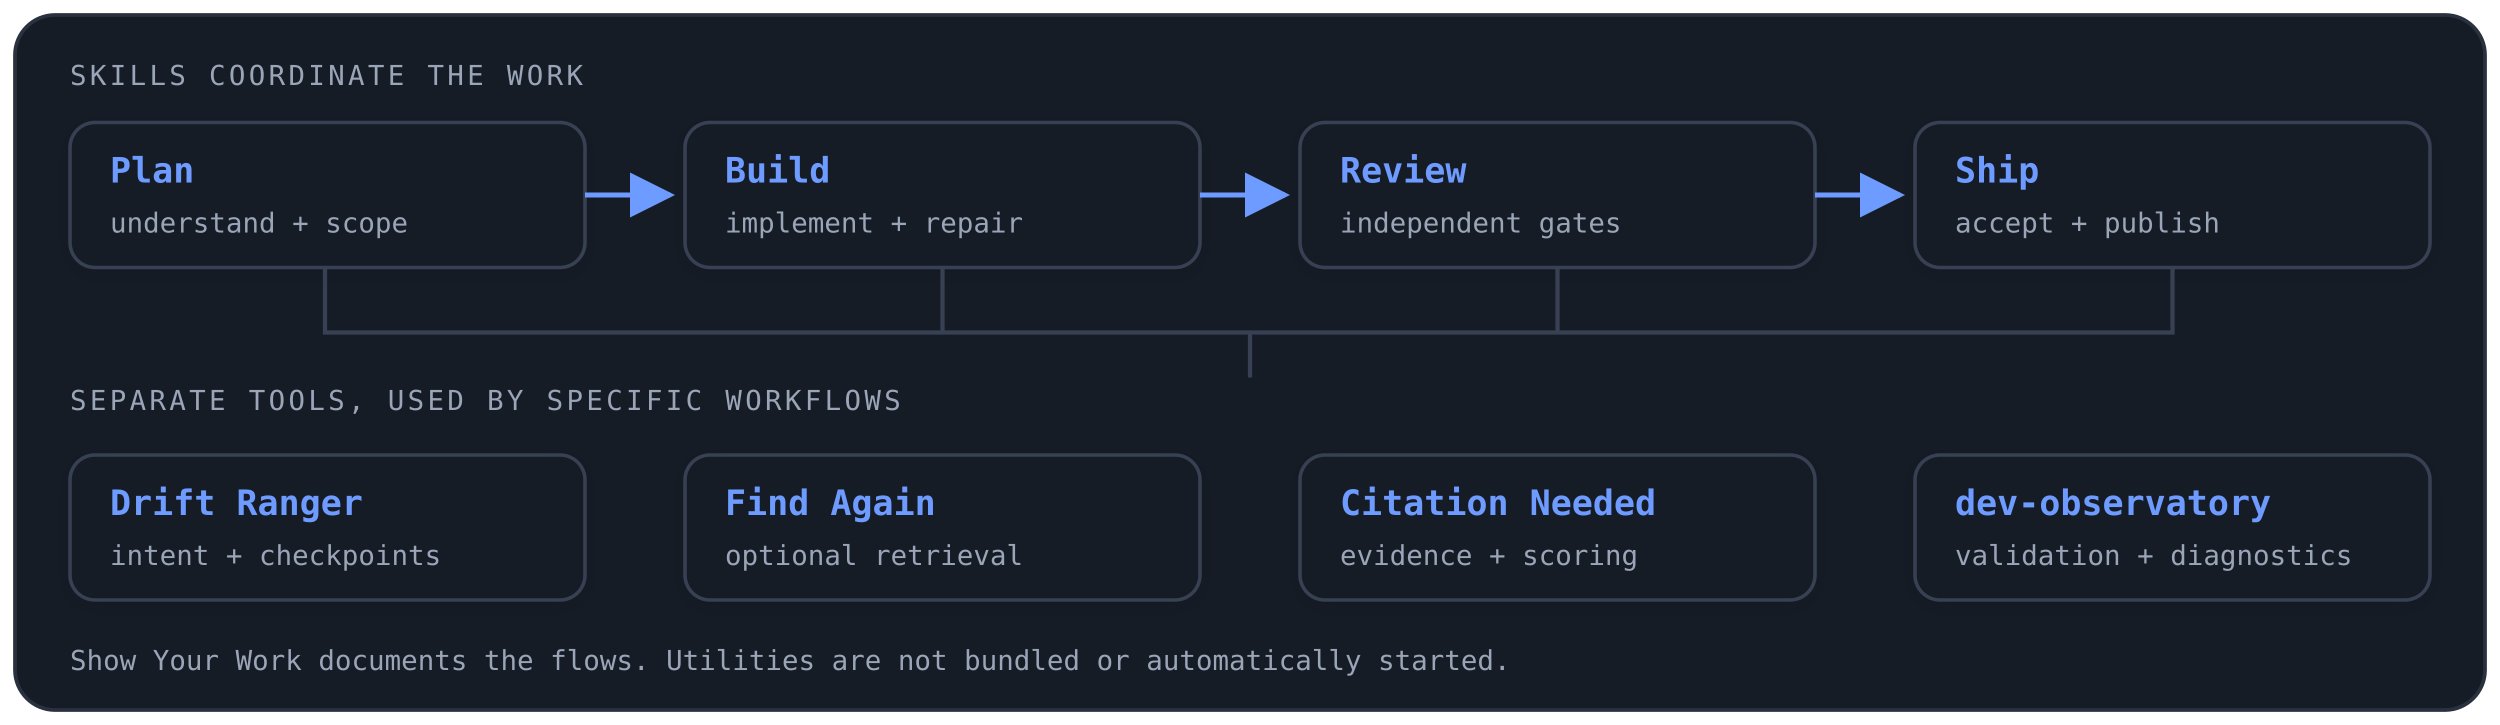
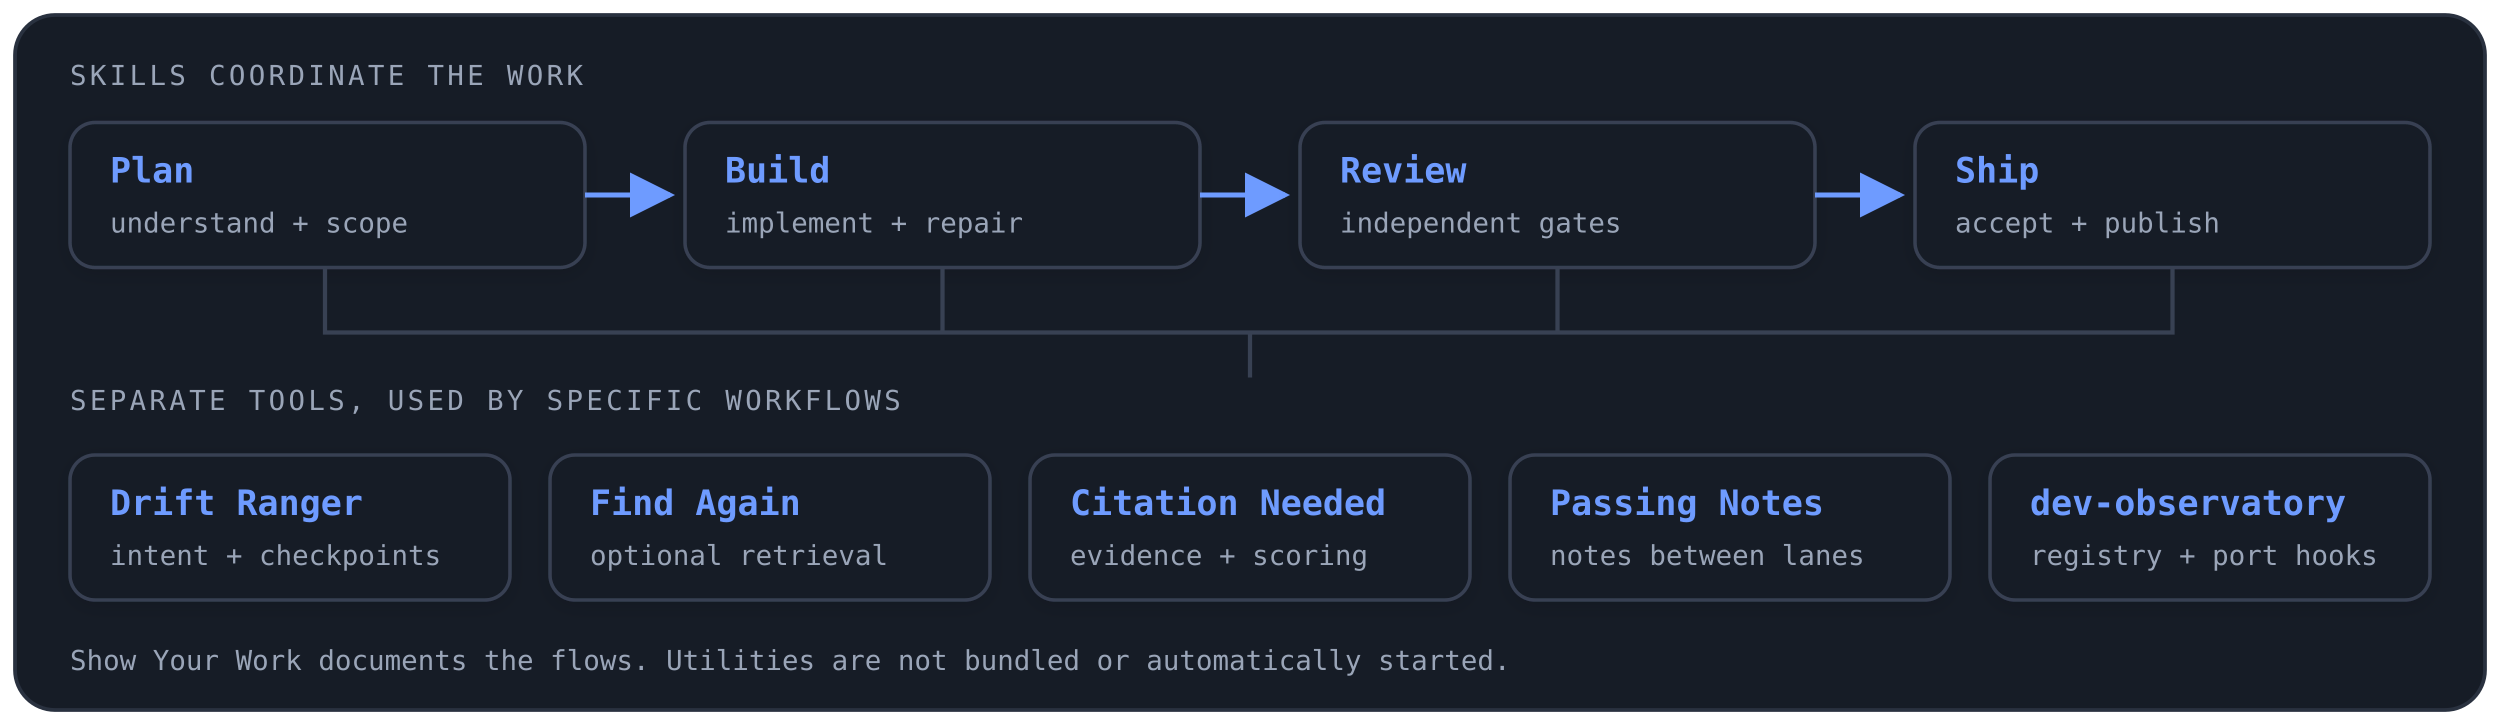
- <svg xmlns="http://www.w3.org/2000/svg" viewBox="0 0 1000 290" font-family="ui-monospace,'Cascadia Code','SF Mono',Consolas,monospace" role="img" aria-label="Separate utilities support intent, retrieval, evidence, and project validation; Show Your Work documents the workflows">
+ <svg xmlns="http://www.w3.org/2000/svg" viewBox="0 0 1000 290" font-family="ui-monospace,'Cascadia Code','SF Mono',Consolas,monospace" role="img" aria-label="Separate utilities support intent, retrieval, evidence, notes between lanes, and project registry hooks; Show Your Work documents the workflows">
  <defs>
    <marker id="arrow" markerWidth="9" markerHeight="9" refX="8" refY="4.5" orient="auto">
      <path d="M0,0 L9,4.5 L0,9 Z" fill="#6E9BFF" />
    </marker>
    <filter id="shadow" x="-20%" y="-45%" width="140%" height="190%">
      <feDropShadow dx="0" dy="2" stdDeviation="4" flood-opacity=".12" />
    </filter>
  </defs>
  <style>.node rect{fill:#161C26;stroke:#384153;stroke-width:1.4;filter:url(#shadow)}.name{fill:#6E9BFF;font-size:14px;font-weight:600}.sub{fill:#9AA5B8;font-size:11px}.label{fill:#9AA5B8;font-size:11px;letter-spacing:.12em}.flow{fill:none;stroke:#6E9BFF;stroke-width:2;marker-end:url(#arrow)}</style>
  <rect x="6" y="6" width="988" height="278" rx="16" fill="#161C26" stroke="#29313F" stroke-width="1.5" />
  <text class="label" x="28" y="34">SKILLS COORDINATE THE WORK</text>
  <g class="node">
    <rect x="28" y="49" width="206" height="58" rx="10" />
    <text class="name" x="44" y="73">Plan</text>
    <text class="sub" x="44" y="93">understand + scope</text>
  </g>
  <path class="flow" d="M234,78 H268" />
  <g class="node">
    <rect x="274" y="49" width="206" height="58" rx="10" />
    <text class="name" x="290" y="73">Build</text>
    <text class="sub" x="290" y="93">implement + repair</text>
  </g>
  <path class="flow" d="M480,78 H514" />
  <g class="node">
    <rect x="520" y="49" width="206" height="58" rx="10" />
    <text class="name" x="536" y="73">Review</text>
    <text class="sub" x="536" y="93">independent gates</text>
  </g>
  <path class="flow" d="M726,78 H760" />
  <g class="node">
    <rect x="766" y="49" width="206" height="58" rx="10" />
    <text class="name" x="782" y="73">Ship</text>
    <text class="sub" x="782" y="93">accept + publish</text>
  </g>
  <path d="M130,107 V133 H869 V107 M377,107 V133 M623,107 V133 M500,133 V151" fill="none" stroke="#384153" stroke-width="1.7" />
  <text class="label" x="28" y="164">SEPARATE TOOLS, USED BY SPECIFIC WORKFLOWS</text>
  <g class="node">
-     <rect x="28" y="182" width="206" height="58" rx="10" />
+     <rect x="28" y="182" width="176" height="58" rx="10" />
    <text class="name" x="44" y="206">Drift Ranger</text>
    <text class="sub" x="44" y="226">intent + checkpoints</text>
  </g>
  <g class="node">
-     <rect x="274" y="182" width="206" height="58" rx="10" />
-     <text class="name" x="290" y="206">Find Again</text>
-     <text class="sub" x="290" y="226">optional retrieval</text>
+     <rect x="220" y="182" width="176" height="58" rx="10" />
+     <text class="name" x="236" y="206">Find Again</text>
+     <text class="sub" x="236" y="226">optional retrieval</text>
  </g>
  <g class="node">
-     <rect x="520" y="182" width="206" height="58" rx="10" />
-     <text class="name" x="536" y="206">Citation Needed</text>
-     <text class="sub" x="536" y="226">evidence + scoring</text>
+     <rect x="412" y="182" width="176" height="58" rx="10" />
+     <text class="name" x="428" y="206">Citation Needed</text>
+     <text class="sub" x="428" y="226">evidence + scoring</text>
  </g>
  <g class="node">
-     <rect x="766" y="182" width="206" height="58" rx="10" />
-     <text class="name" x="782" y="206">dev-observatory</text>
-     <text class="sub" x="782" y="226">validation + diagnostics</text>
+     <rect x="604" y="182" width="176" height="58" rx="10" />
+     <text class="name" x="620" y="206">Passing Notes</text>
+     <text class="sub" x="620" y="226">notes between lanes</text>
+   </g>
+   <g class="node">
+     <rect x="796" y="182" width="176" height="58" rx="10" />
+     <text class="name" x="812" y="206">dev-observatory</text>
+     <text class="sub" x="812" y="226">registry + port hooks</text>
  </g>
  <text class="sub" x="28" y="268">Show Your Work documents the flows. Utilities are not bundled or automatically started.</text>
</svg>
